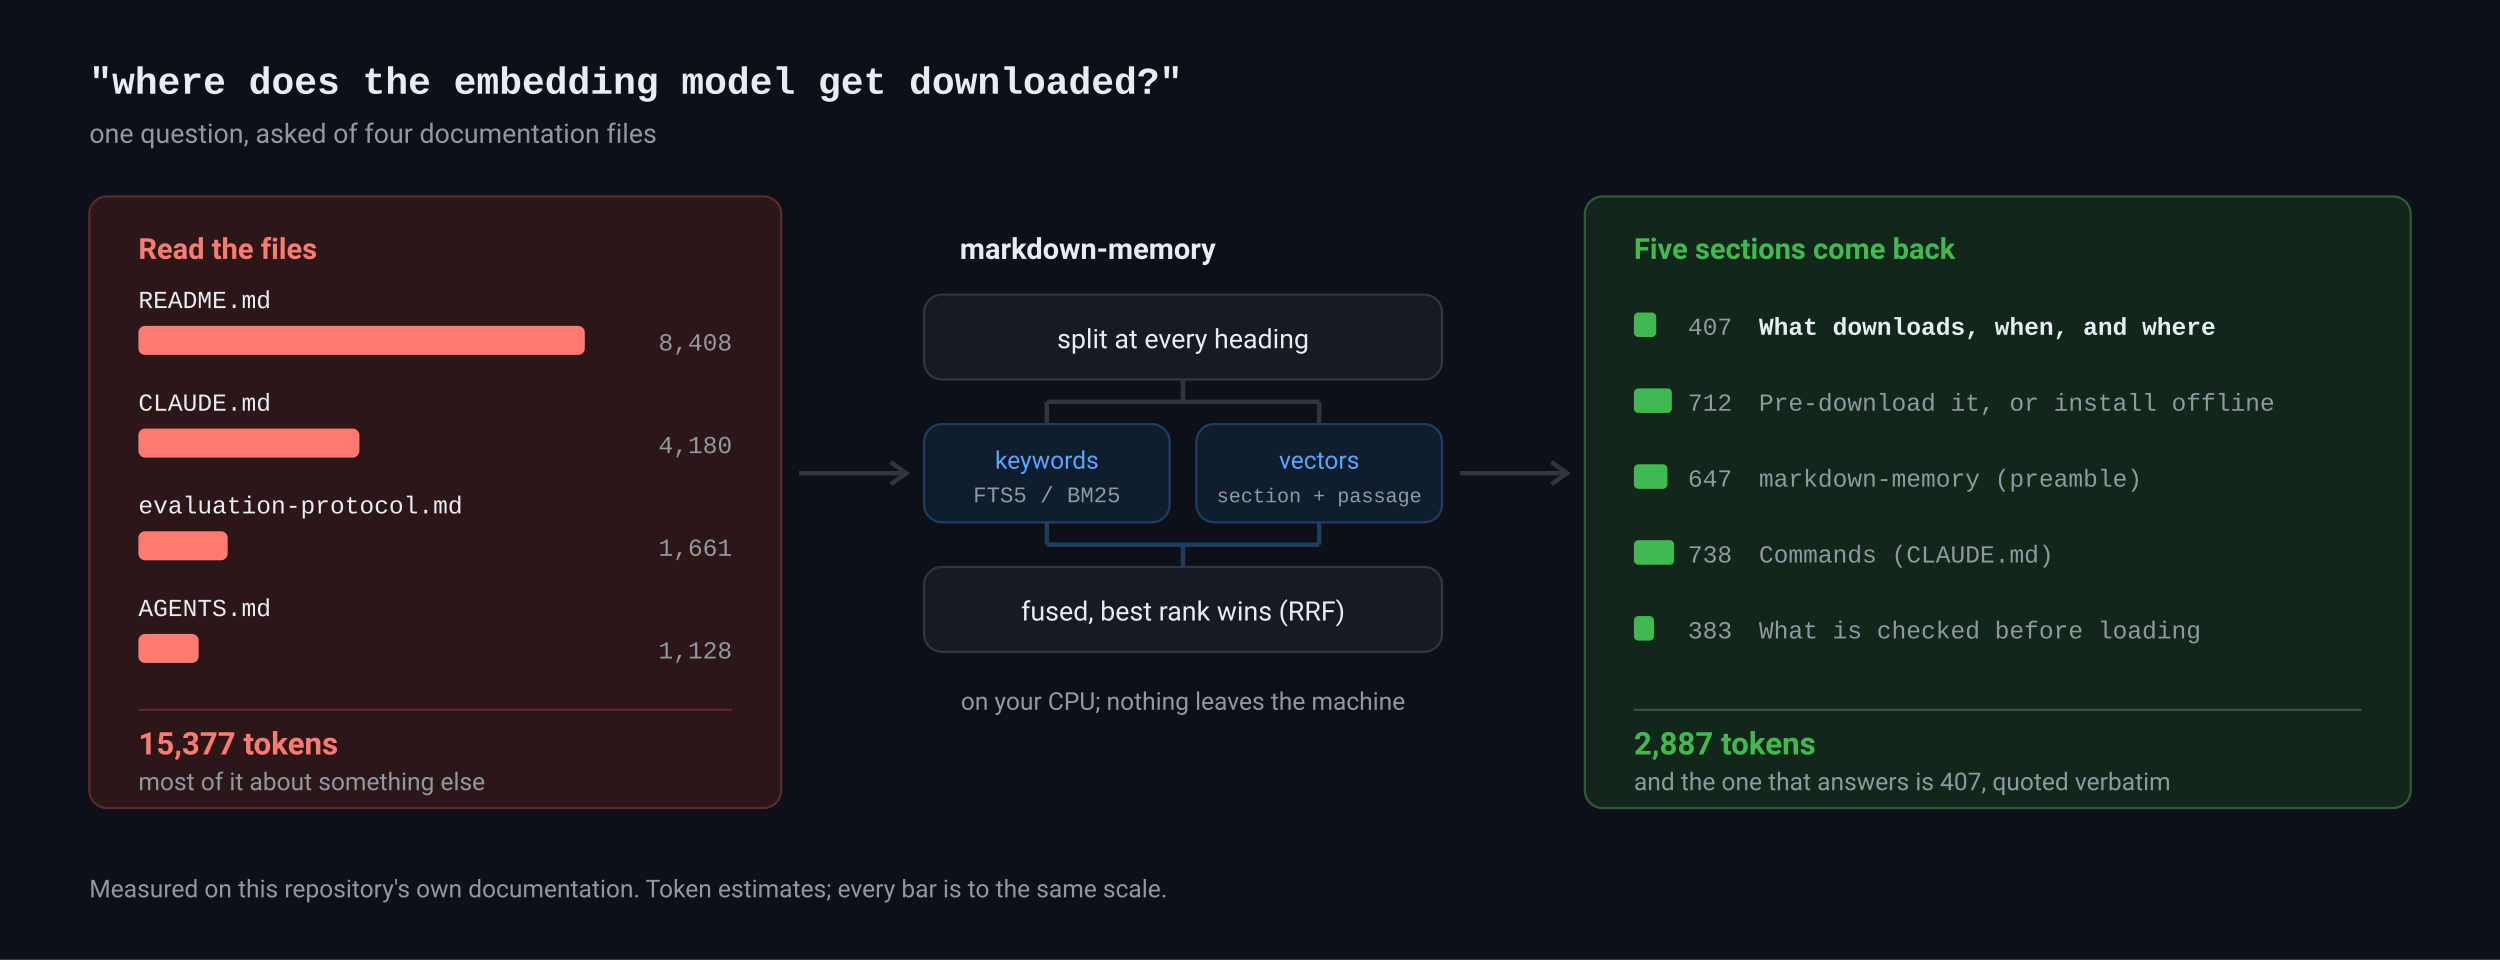
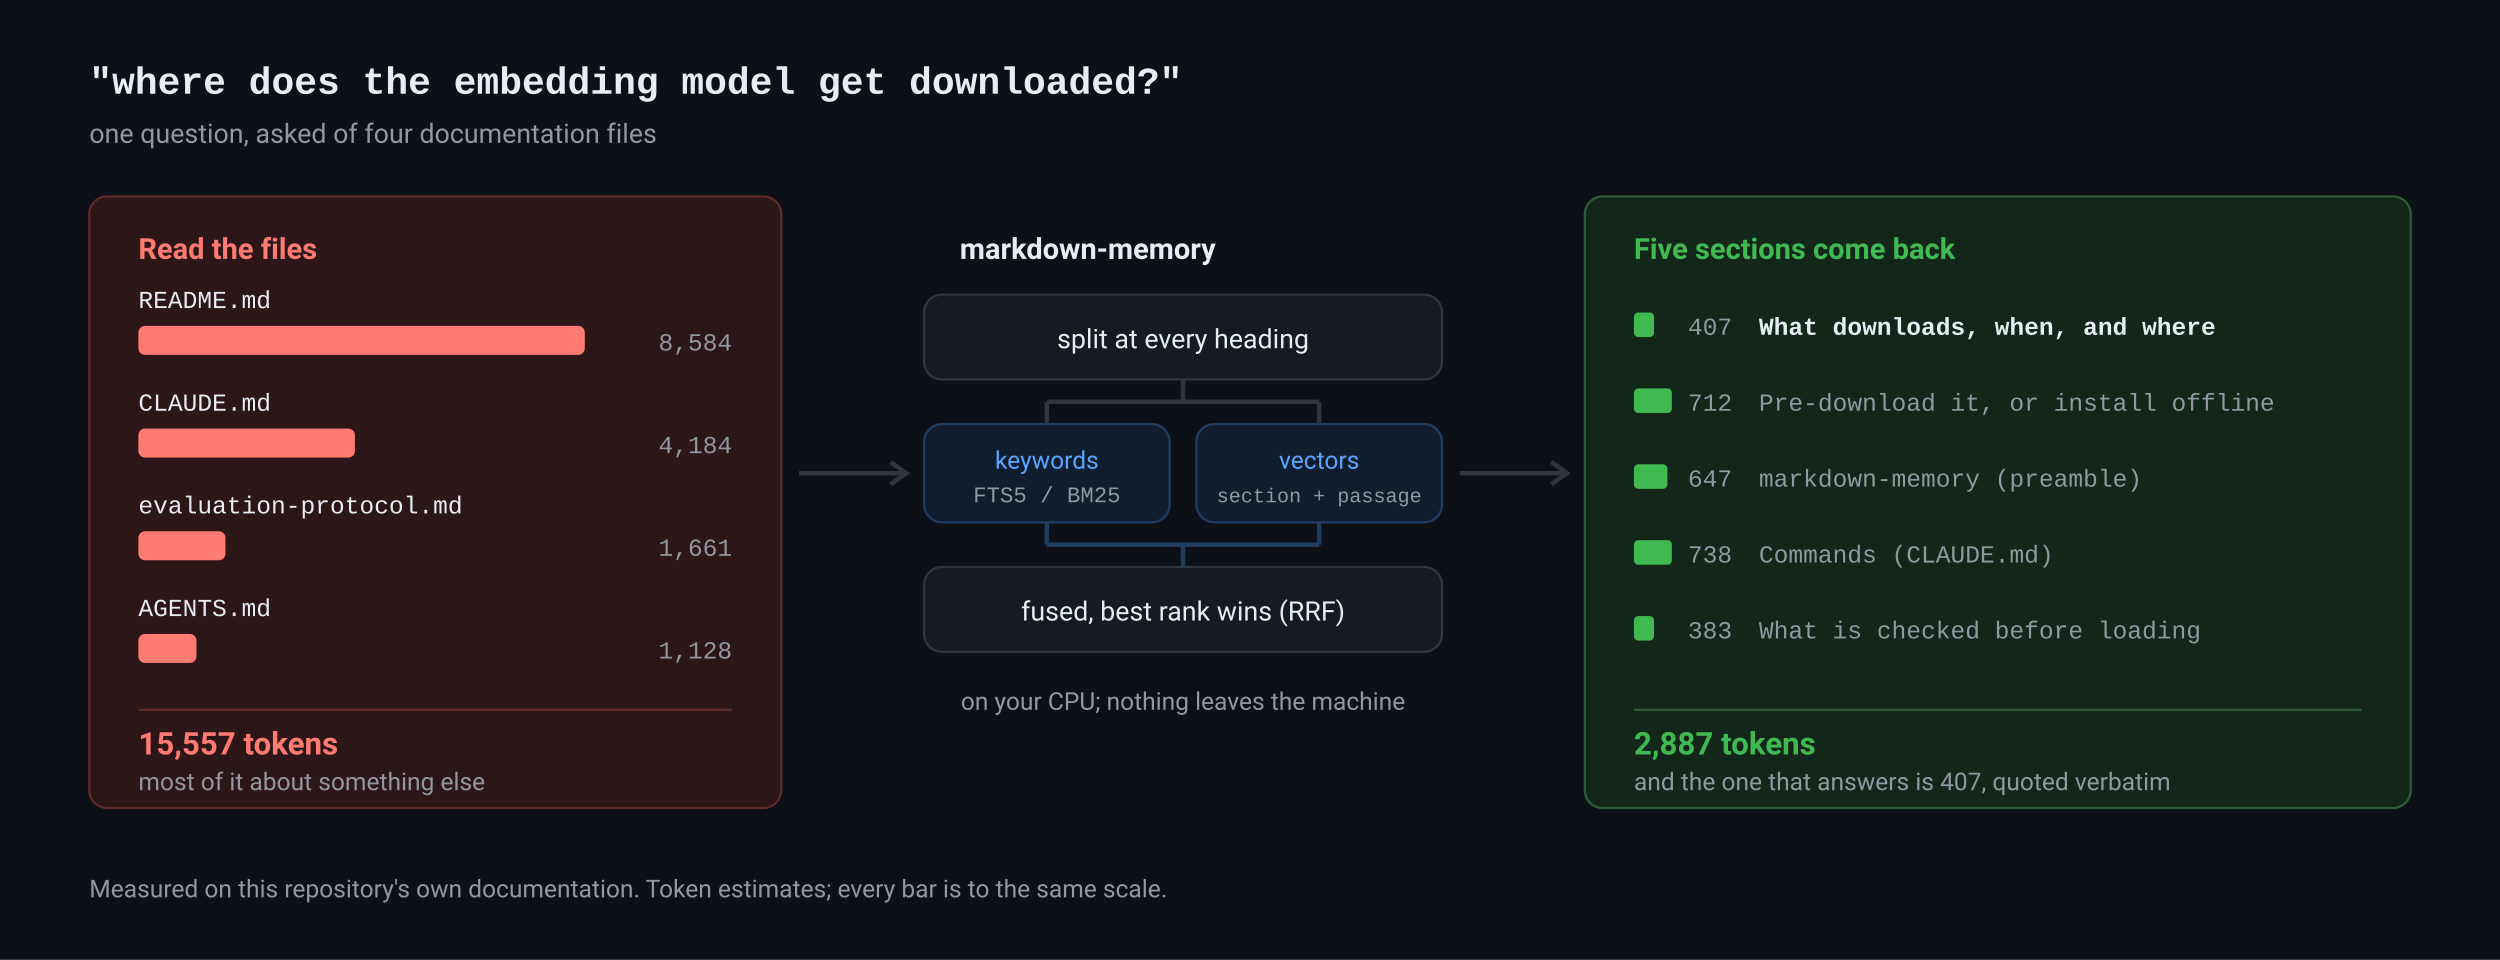
- <svg xmlns="http://www.w3.org/2000/svg" viewBox="0 0 1120 430" width="1120" height="430" role="img" aria-label="One question: reading four whole files costs 15,377 tokens; markdown-memory returns five sections totalling 2,887, and the one that answers is 407 tokens.">
+ <svg xmlns="http://www.w3.org/2000/svg" viewBox="0 0 1120 430" width="1120" height="430" role="img" aria-label="One question: reading four whole files costs 15,557 tokens; markdown-memory returns five sections totalling 2,887, and the one that answers is 407 tokens.">
  <rect width="1120" height="430" fill="#0d1117" />
  <text x="40" y="42" font-family="ui-monospace,SFMono-Regular,Menlo,Consolas,'Liberation Mono',monospace" font-size="17" font-weight="600" fill="#e6edf3" text-anchor="start">"where does the embedding model get downloaded?"</text>
  <text x="40" y="64" font-family="ui-sans-serif,-apple-system,BlinkMacSystemFont,'Segoe UI',Roboto,'Helvetica Neue',Arial,sans-serif" font-size="12" font-weight="400" fill="#9198a1" text-anchor="start">one question, asked of four documentation files</text>
  <rect x="40" y="88" width="310" height="274" rx="8" fill="#2d1618" stroke="#5c2b29" stroke-width="1" />
  <text x="62" y="116" font-family="ui-sans-serif,-apple-system,BlinkMacSystemFont,'Segoe UI',Roboto,'Helvetica Neue',Arial,sans-serif" font-size="13" font-weight="600" fill="#ff7b72" text-anchor="start">Read the files</text>
  <text x="62" y="138" font-family="ui-monospace,SFMono-Regular,Menlo,Consolas,'Liberation Mono',monospace" font-size="11" font-weight="400" fill="#e6edf3" text-anchor="start">README.md</text>
  <rect x="62" y="146" width="200" height="13" rx="3" fill="#ff7b72" stroke="none" stroke-width="1" />
-   <text x="328" y="157" font-family="ui-monospace,SFMono-Regular,Menlo,Consolas,'Liberation Mono',monospace" font-size="11" font-weight="400" fill="#9198a1" text-anchor="end">8,408</text>
+   <text x="328" y="157" font-family="ui-monospace,SFMono-Regular,Menlo,Consolas,'Liberation Mono',monospace" font-size="11" font-weight="400" fill="#9198a1" text-anchor="end">8,584</text>
  <text x="62" y="184" font-family="ui-monospace,SFMono-Regular,Menlo,Consolas,'Liberation Mono',monospace" font-size="11" font-weight="400" fill="#e6edf3" text-anchor="start">CLAUDE.md</text>
-   <rect x="62" y="192" width="99" height="13" rx="3" fill="#ff7b72" stroke="none" stroke-width="1" />
-   <text x="328" y="203" font-family="ui-monospace,SFMono-Regular,Menlo,Consolas,'Liberation Mono',monospace" font-size="11" font-weight="400" fill="#9198a1" text-anchor="end">4,180</text>
+   <rect x="62" y="192" width="97" height="13" rx="3" fill="#ff7b72" stroke="none" stroke-width="1" />
+   <text x="328" y="203" font-family="ui-monospace,SFMono-Regular,Menlo,Consolas,'Liberation Mono',monospace" font-size="11" font-weight="400" fill="#9198a1" text-anchor="end">4,184</text>
  <text x="62" y="230" font-family="ui-monospace,SFMono-Regular,Menlo,Consolas,'Liberation Mono',monospace" font-size="11" font-weight="400" fill="#e6edf3" text-anchor="start">evaluation-protocol.md</text>
-   <rect x="62" y="238" width="40" height="13" rx="3" fill="#ff7b72" stroke="none" stroke-width="1" />
+   <rect x="62" y="238" width="39" height="13" rx="3" fill="#ff7b72" stroke="none" stroke-width="1" />
  <text x="328" y="249" font-family="ui-monospace,SFMono-Regular,Menlo,Consolas,'Liberation Mono',monospace" font-size="11" font-weight="400" fill="#9198a1" text-anchor="end">1,661</text>
  <text x="62" y="276" font-family="ui-monospace,SFMono-Regular,Menlo,Consolas,'Liberation Mono',monospace" font-size="11" font-weight="400" fill="#e6edf3" text-anchor="start">AGENTS.md</text>
-   <rect x="62" y="284" width="27" height="13" rx="3" fill="#ff7b72" stroke="none" stroke-width="1" />
+   <rect x="62" y="284" width="26" height="13" rx="3" fill="#ff7b72" stroke="none" stroke-width="1" />
  <text x="328" y="295" font-family="ui-monospace,SFMono-Regular,Menlo,Consolas,'Liberation Mono',monospace" font-size="11" font-weight="400" fill="#9198a1" text-anchor="end">1,128</text>
  <path d="M62 318 L328 318" stroke="#5c2b29" stroke-width="1" />
-   <text x="62" y="338" font-family="ui-sans-serif,-apple-system,BlinkMacSystemFont,'Segoe UI',Roboto,'Helvetica Neue',Arial,sans-serif" font-size="14" font-weight="600" fill="#ff7b72" text-anchor="start">15,377 tokens</text>
+   <text x="62" y="338" font-family="ui-sans-serif,-apple-system,BlinkMacSystemFont,'Segoe UI',Roboto,'Helvetica Neue',Arial,sans-serif" font-size="14" font-weight="600" fill="#ff7b72" text-anchor="start">15,557 tokens</text>
  <text x="62" y="354" font-family="ui-sans-serif,-apple-system,BlinkMacSystemFont,'Segoe UI',Roboto,'Helvetica Neue',Arial,sans-serif" font-size="11" font-weight="400" fill="#9198a1" text-anchor="start">most of it about something else</text>
  <text x="430" y="116" font-family="ui-sans-serif,-apple-system,BlinkMacSystemFont,'Segoe UI',Roboto,'Helvetica Neue',Arial,sans-serif" font-size="13" font-weight="600" fill="#e6edf3" text-anchor="start">markdown-memory</text>
  <rect x="414" y="132" width="232" height="38" rx="8" fill="#161b22" stroke="#30363d" stroke-width="1" />
  <text x="530" y="156" font-family="ui-sans-serif,-apple-system,BlinkMacSystemFont,'Segoe UI',Roboto,'Helvetica Neue',Arial,sans-serif" font-size="12" font-weight="400" fill="#e6edf3" text-anchor="middle">split at every heading</text>
  <rect x="414" y="190" width="110" height="44" rx="8" fill="#0f1d2e" stroke="#1f3d63" stroke-width="1" />
  <text x="469" y="210" font-family="ui-sans-serif,-apple-system,BlinkMacSystemFont,'Segoe UI',Roboto,'Helvetica Neue',Arial,sans-serif" font-size="11" font-weight="400" fill="#58a6ff" text-anchor="middle">keywords</text>
  <text x="469" y="225" font-family="ui-monospace,SFMono-Regular,Menlo,Consolas,'Liberation Mono',monospace" font-size="10" font-weight="400" fill="#9198a1" text-anchor="middle">FTS5 / BM25</text>
  <rect x="536" y="190" width="110" height="44" rx="8" fill="#0f1d2e" stroke="#1f3d63" stroke-width="1" />
  <text x="591" y="210" font-family="ui-sans-serif,-apple-system,BlinkMacSystemFont,'Segoe UI',Roboto,'Helvetica Neue',Arial,sans-serif" font-size="11" font-weight="400" fill="#58a6ff" text-anchor="middle">vectors</text>
  <text x="591" y="225" font-family="ui-monospace,SFMono-Regular,Menlo,Consolas,'Liberation Mono',monospace" font-size="9" font-weight="400" fill="#9198a1" text-anchor="middle">section + passage</text>
  <rect x="414" y="254" width="232" height="38" rx="8" fill="#161b22" stroke="#30363d" stroke-width="1" />
  <text x="530" y="278" font-family="ui-sans-serif,-apple-system,BlinkMacSystemFont,'Segoe UI',Roboto,'Helvetica Neue',Arial,sans-serif" font-size="12" font-weight="400" fill="#e6edf3" text-anchor="middle">fused, best rank wins (RRF)</text>
  <path d="M530 170 L530 180 M469 180 L591 180 M469 180 L469 190 M591 180 L591 190" stroke="#30363d" stroke-width="2" fill="none" />
  <path d="M469 234 L469 244 M591 234 L591 244 M469 244 L591 244 M530 244 L530 254" stroke="#1f3d63" stroke-width="2" fill="none" />
  <text x="530" y="318" font-family="ui-sans-serif,-apple-system,BlinkMacSystemFont,'Segoe UI',Roboto,'Helvetica Neue',Arial,sans-serif" font-size="11" font-weight="400" fill="#9198a1" text-anchor="middle">on your CPU; nothing leaves the machine</text>
  <path d="M358 212 L406 212" stroke="#30363d" stroke-width="2" fill="none" />
  <path d="M399 207 L406 212 L399 217" fill="none" stroke="#30363d" stroke-width="2" />
  <path d="M654 212 L702 212" stroke="#30363d" stroke-width="2" fill="none" />
  <path d="M695 207 L702 212 L695 217" fill="none" stroke="#30363d" stroke-width="2" />
  <rect x="710" y="88" width="370" height="274" rx="8" fill="#12261a" stroke="#2d5c38" stroke-width="1" />
  <text x="732" y="116" font-family="ui-sans-serif,-apple-system,BlinkMacSystemFont,'Segoe UI',Roboto,'Helvetica Neue',Arial,sans-serif" font-size="13" font-weight="600" fill="#3fb950" text-anchor="start">Five sections come back</text>
-   <rect x="732" y="140" width="10" height="11" rx="2" fill="#3fb950" stroke="none" stroke-width="1" />
+   <rect x="732" y="140" width="9" height="11" rx="2" fill="#3fb950" stroke="none" stroke-width="1" />
  <text x="776" y="150" font-family="ui-monospace,SFMono-Regular,Menlo,Consolas,'Liberation Mono',monospace" font-size="11" font-weight="400" fill="#9198a1" text-anchor="end">407</text>
  <text x="788" y="150" font-family="ui-monospace,SFMono-Regular,Menlo,Consolas,'Liberation Mono',monospace" font-size="11" font-weight="600" fill="#e6edf3" text-anchor="start">What downloads, when, and where</text>
  <rect x="732" y="174" width="17" height="11" rx="2" fill="#3fb950" stroke="none" stroke-width="1" />
  <text x="776" y="184" font-family="ui-monospace,SFMono-Regular,Menlo,Consolas,'Liberation Mono',monospace" font-size="11" font-weight="400" fill="#9198a1" text-anchor="end">712</text>
  <text x="788" y="184" font-family="ui-monospace,SFMono-Regular,Menlo,Consolas,'Liberation Mono',monospace" font-size="11" font-weight="400" fill="#9198a1" text-anchor="start">Pre-download it, or install offline</text>
  <rect x="732" y="208" width="15" height="11" rx="2" fill="#3fb950" stroke="none" stroke-width="1" />
  <text x="776" y="218" font-family="ui-monospace,SFMono-Regular,Menlo,Consolas,'Liberation Mono',monospace" font-size="11" font-weight="400" fill="#9198a1" text-anchor="end">647</text>
  <text x="788" y="218" font-family="ui-monospace,SFMono-Regular,Menlo,Consolas,'Liberation Mono',monospace" font-size="11" font-weight="400" fill="#9198a1" text-anchor="start">markdown-memory  (preamble)</text>
-   <rect x="732" y="242" width="18" height="11" rx="2" fill="#3fb950" stroke="none" stroke-width="1" />
+   <rect x="732" y="242" width="17" height="11" rx="2" fill="#3fb950" stroke="none" stroke-width="1" />
  <text x="776" y="252" font-family="ui-monospace,SFMono-Regular,Menlo,Consolas,'Liberation Mono',monospace" font-size="11" font-weight="400" fill="#9198a1" text-anchor="end">738</text>
  <text x="788" y="252" font-family="ui-monospace,SFMono-Regular,Menlo,Consolas,'Liberation Mono',monospace" font-size="11" font-weight="400" fill="#9198a1" text-anchor="start">Commands  (CLAUDE.md)</text>
  <rect x="732" y="276" width="9" height="11" rx="2" fill="#3fb950" stroke="none" stroke-width="1" />
  <text x="776" y="286" font-family="ui-monospace,SFMono-Regular,Menlo,Consolas,'Liberation Mono',monospace" font-size="11" font-weight="400" fill="#9198a1" text-anchor="end">383</text>
  <text x="788" y="286" font-family="ui-monospace,SFMono-Regular,Menlo,Consolas,'Liberation Mono',monospace" font-size="11" font-weight="400" fill="#9198a1" text-anchor="start">What is checked before loading</text>
  <path d="M732 318 L1058 318" stroke="#2d5c38" stroke-width="1" />
  <text x="732" y="338" font-family="ui-sans-serif,-apple-system,BlinkMacSystemFont,'Segoe UI',Roboto,'Helvetica Neue',Arial,sans-serif" font-size="14" font-weight="600" fill="#3fb950" text-anchor="start">2,887 tokens</text>
  <text x="732" y="354" font-family="ui-sans-serif,-apple-system,BlinkMacSystemFont,'Segoe UI',Roboto,'Helvetica Neue',Arial,sans-serif" font-size="11" font-weight="400" fill="#9198a1" text-anchor="start">and the one that answers is 407, quoted verbatim</text>
  <text x="40" y="402" font-family="ui-sans-serif,-apple-system,BlinkMacSystemFont,'Segoe UI',Roboto,'Helvetica Neue',Arial,sans-serif" font-size="11" font-weight="400" fill="#9198a1" text-anchor="start">Measured on this repository's own documentation. Token estimates; every bar is to the same scale.</text>
</svg>
